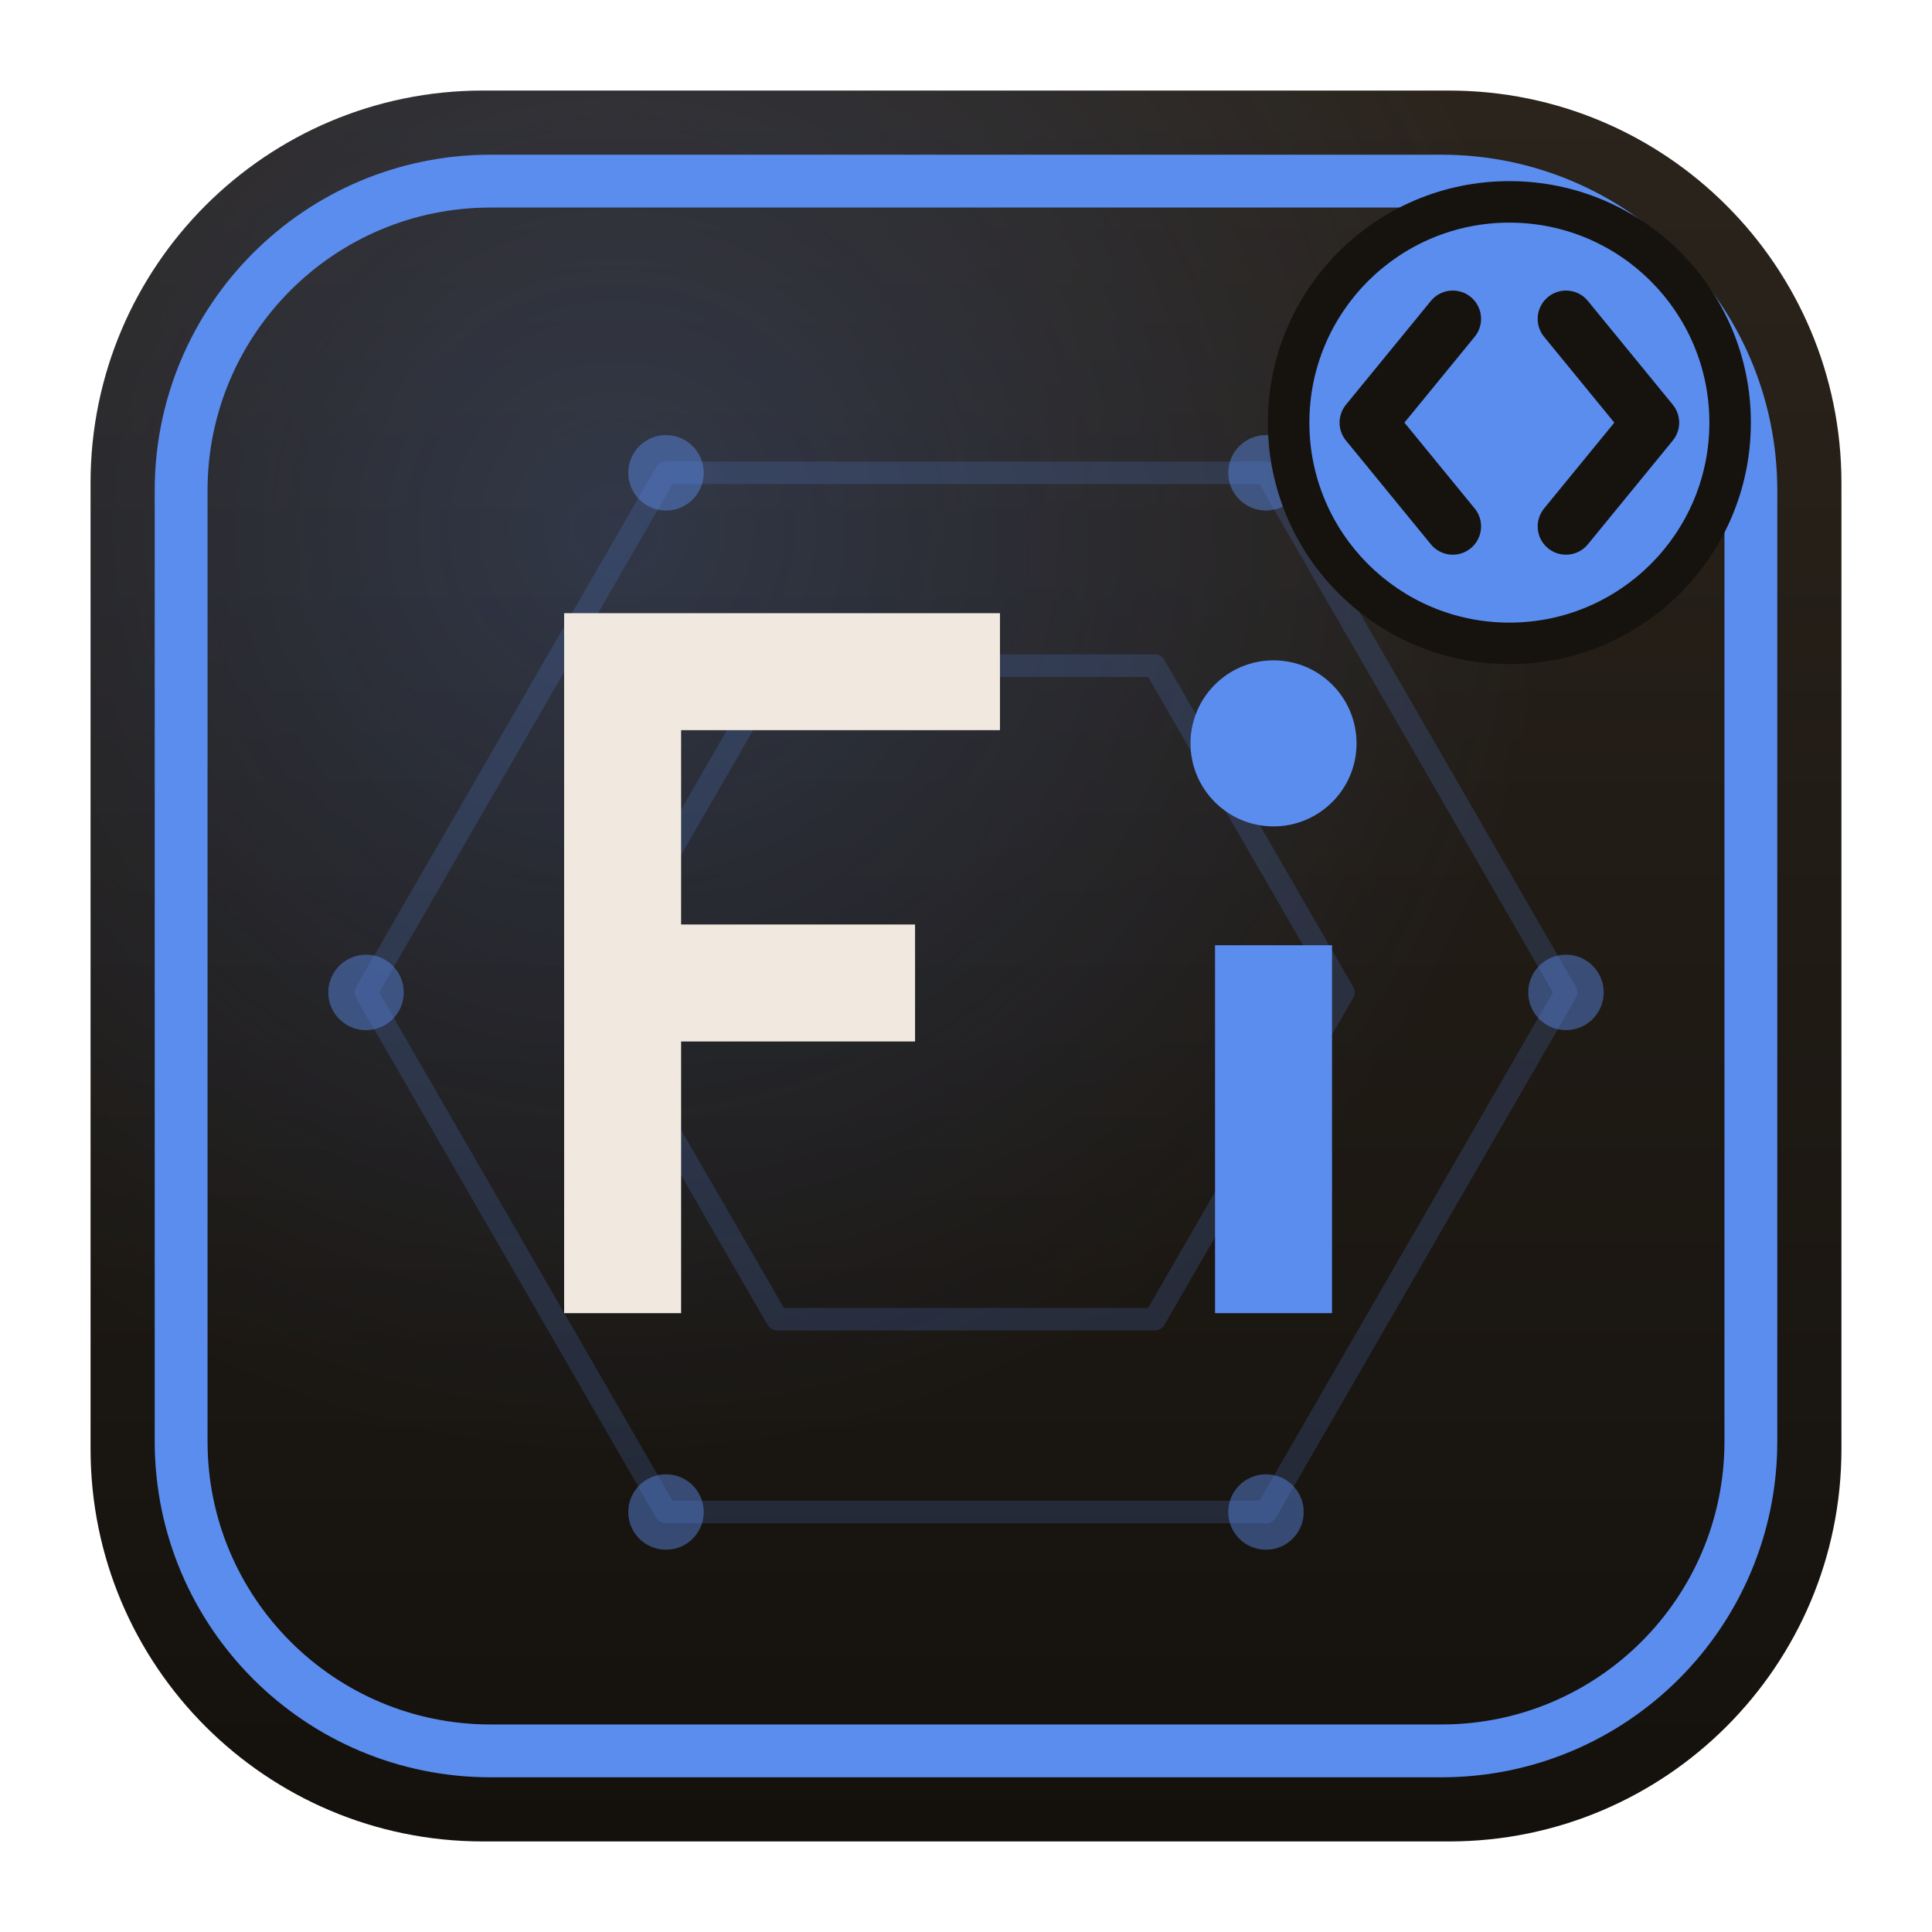
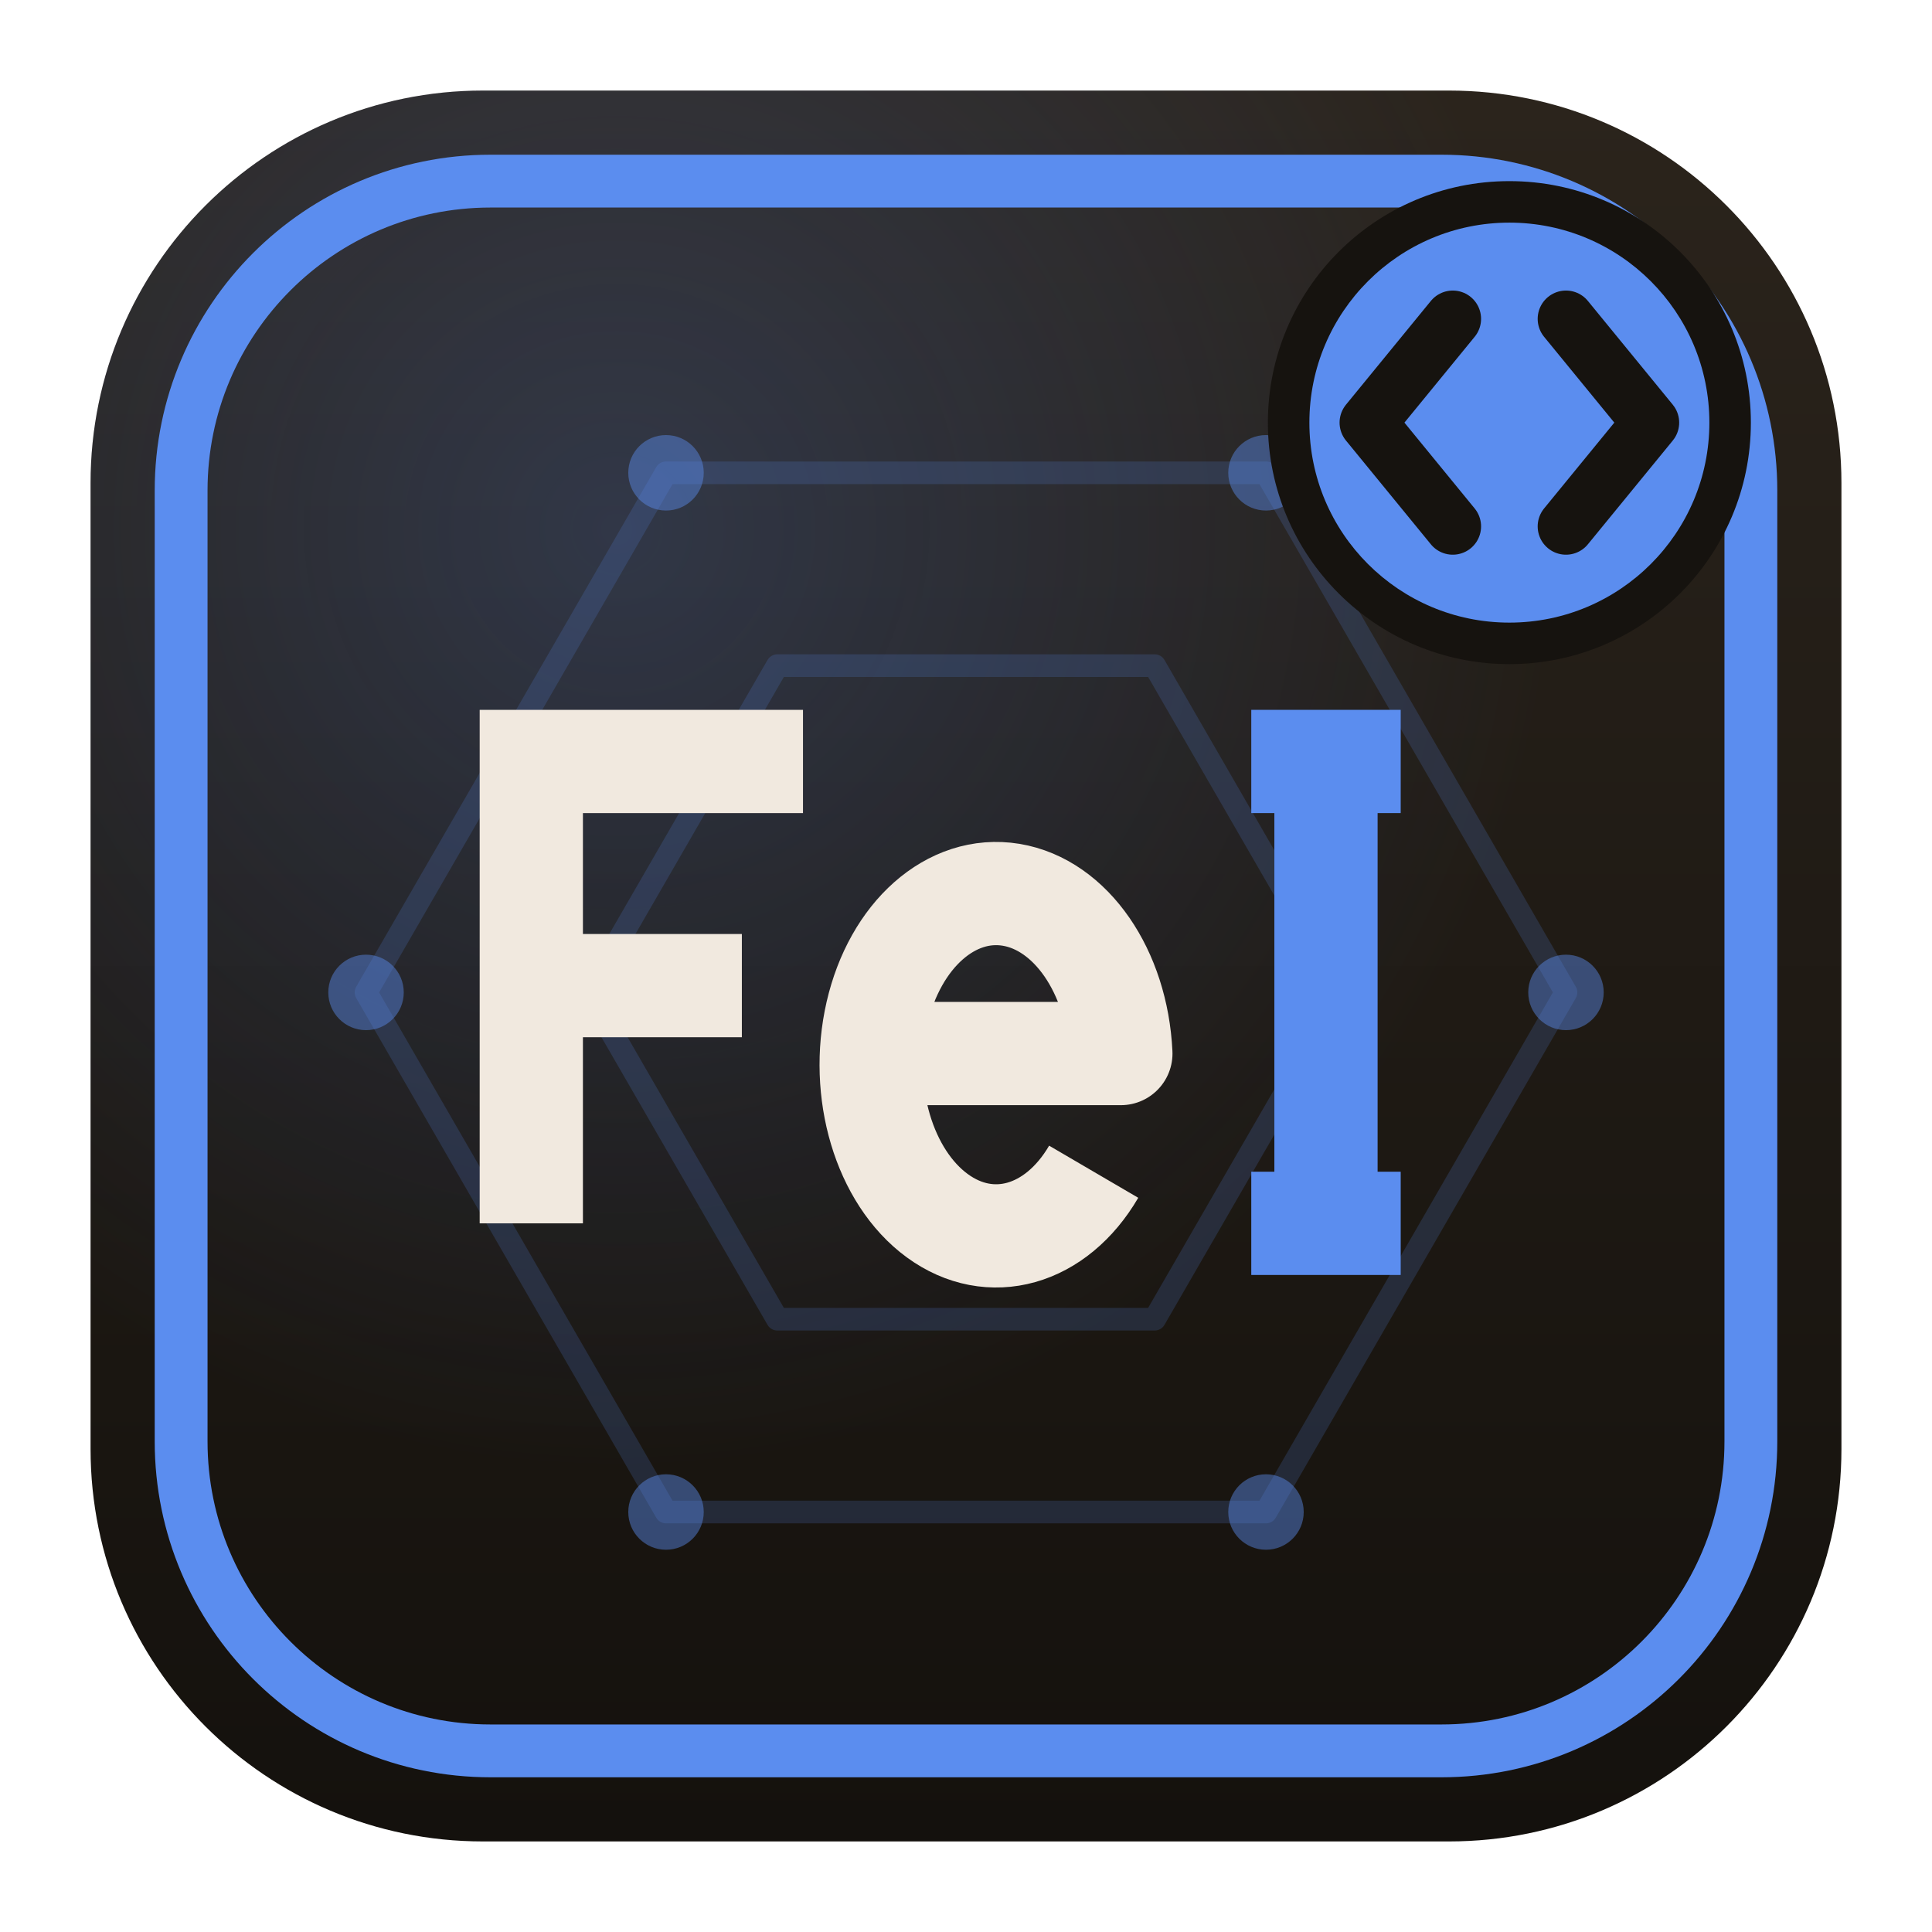
<svg xmlns="http://www.w3.org/2000/svg" viewBox="0 0 1024 1024" width="1024" height="1024">
  <defs>
    <linearGradient id="ide-bg" x1="0" y1="0" x2="0" y2="1">
      <stop offset="0" stop-color="#2b241c" />
      <stop offset="1" stop-color="#14110d" />
    </linearGradient>
    <radialGradient id="ide-glow" cx="0.3" cy="0.25" r="0.9">
      <stop offset="0" stop-color="#5B8DEF" stop-opacity="0.22" />
      <stop offset="0.6" stop-color="#5B8DEF" stop-opacity="0" />
    </radialGradient>
  </defs>
  <rect x="48" y="48" width="928" height="928" rx="208" fill="url(#ide-bg)" />
  <rect x="48" y="48" width="928" height="928" rx="208" fill="url(#ide-glow)" />
  <rect x="96" y="96" width="832" height="832" rx="164" fill="none" stroke="#5B8DEF" stroke-width="28" />
  <g transform="translate(0 -34)">
    <g fill="none" stroke="#5B8DEF" stroke-opacity="0.18" stroke-width="12" stroke-linejoin="round">
      <polygon points="830.0,560.0 671.0,835.4 353.0,835.4 194.0,560.0 353.0,284.6 671.0,284.6" />
      <polygon points="712.0,560.0 612.0,733.2 412.0,733.2 312.0,560.0 412.0,386.8 612.0,386.8" />
    </g>
    <g fill="#5B8DEF" fill-opacity="0.45">
      <circle cx="830.0" cy="560.0" r="20" />
      <circle cx="671.0" cy="835.4" r="20" />
      <circle cx="353.0" cy="835.4" r="20" />
      <circle cx="194.0" cy="560.0" r="20" />
      <circle cx="353.0" cy="284.6" r="20" />
      <circle cx="671.0" cy="284.6" r="20" />
    </g>
-     <g fill="none" stroke="#f1e9df" stroke-width="62" stroke-linecap="butt" stroke-linejoin="miter">
-       <path d="M330 730 V390 H530" />
-       <path d="M330 555 H485" />
-     </g>
-     <g fill="none" stroke="#5B8DEF" stroke-width="62" stroke-linecap="butt" stroke-linejoin="round">
-       <path d="M675 535 V730" />
-     </g>
-     <g fill="#5B8DEF">
-       <circle cx="675" cy="428" r="44" />
+     <g transform="translate(512 560) scale(0.72) translate(-320.0 -560)">
+       <g fill="none" stroke="#f1e9df" stroke-width="76" stroke-linecap="butt" stroke-linejoin="miter">
+         <path transform="translate(-330 0)" d="M330 730 V390 H530" />
+         <path transform="translate(-330 0)" d="M330 555 H485" />
+       </g>
+       <g fill="none" stroke="#f1e9df" stroke-width="76" stroke-linecap="butt" stroke-linejoin="round">
+         <path transform="translate(-334 0)" d="M584 605 H768 A92 126 0 1 0 748 692" />
+       </g>
+       <g fill="none" stroke="#5B8DEF" stroke-width="76" stroke-linecap="butt" stroke-linejoin="round">
+         <path transform="translate(585 0)" d="M-55 390 H55" />
+         <path transform="translate(585 0)" d="M-55 730 H55" />
+         <path transform="translate(585 0)" d="M0 390 V730" />
+       </g>
    </g>
  </g>
  <circle cx="800" cy="224" r="128" fill="#16130f" />
  <circle cx="800" cy="224" r="106" fill="#5B8DEF" />
  <g transform="translate(800 224)">
    <path fill="none" stroke="#16130f" stroke-width="30" stroke-linecap="round" stroke-linejoin="round" d="M-30 -55 L-75 0 L-30 55 M30 -55 L75 0 L30 55" />
  </g>
</svg>
